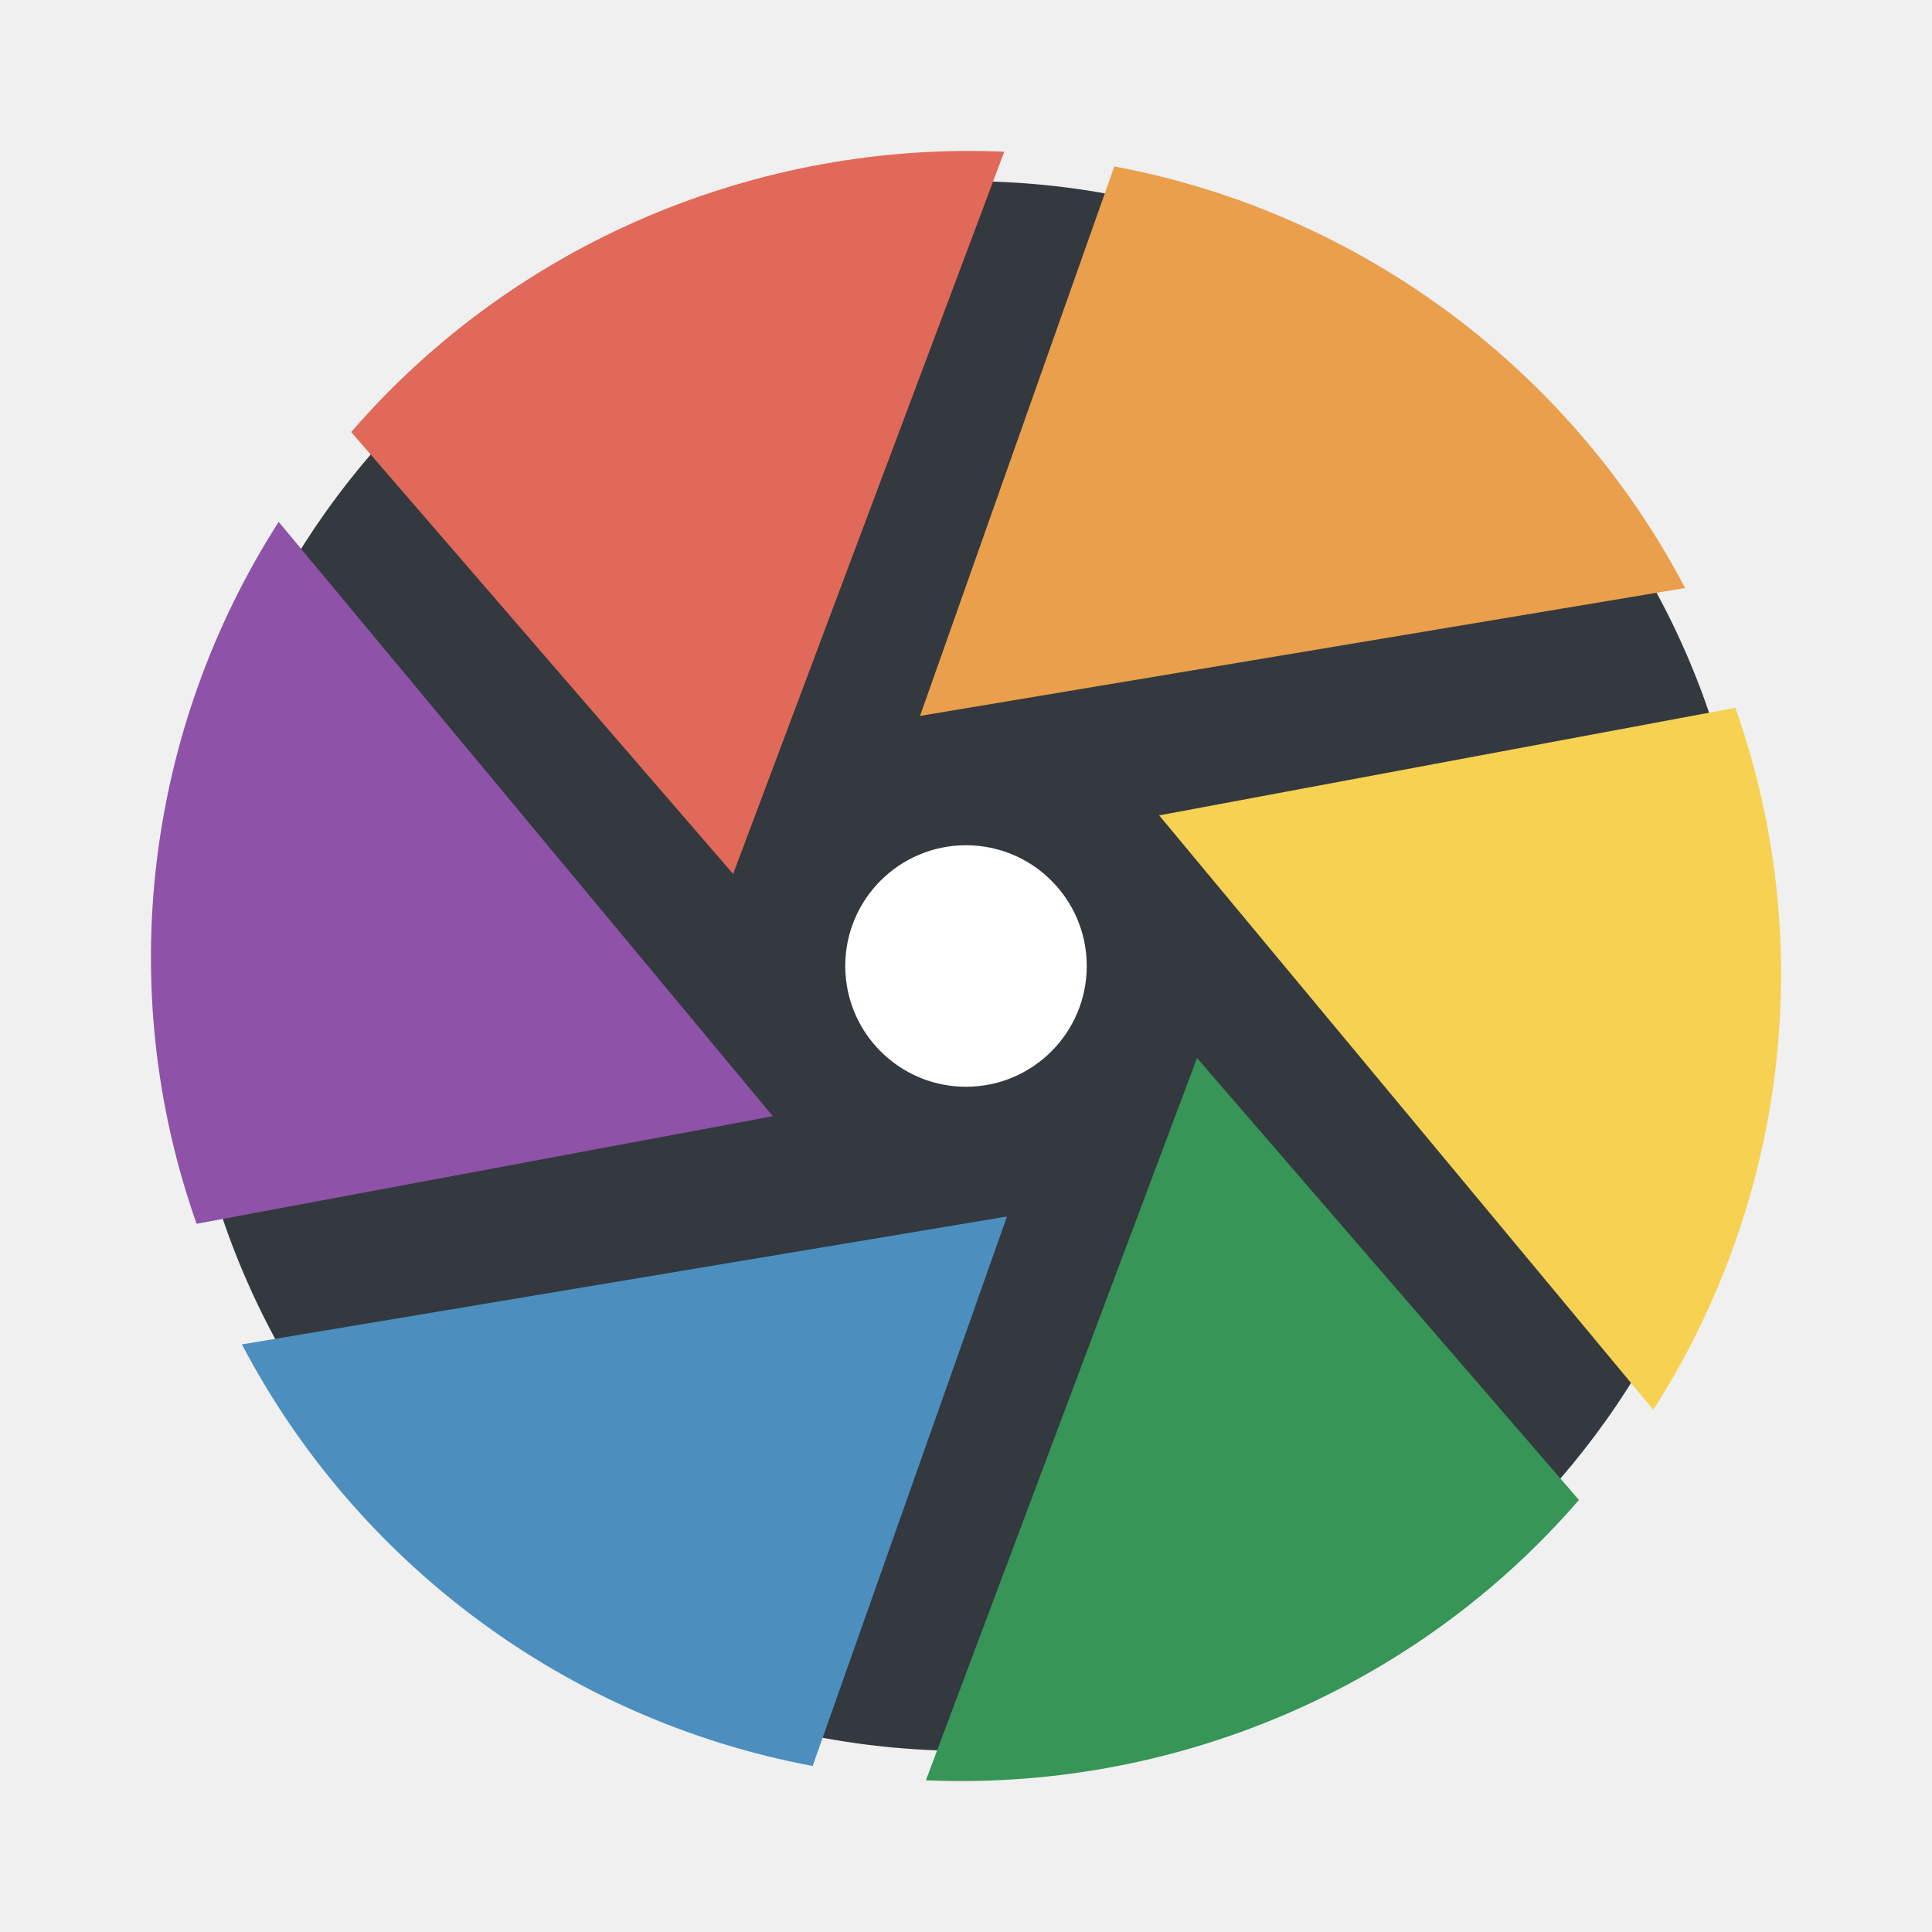
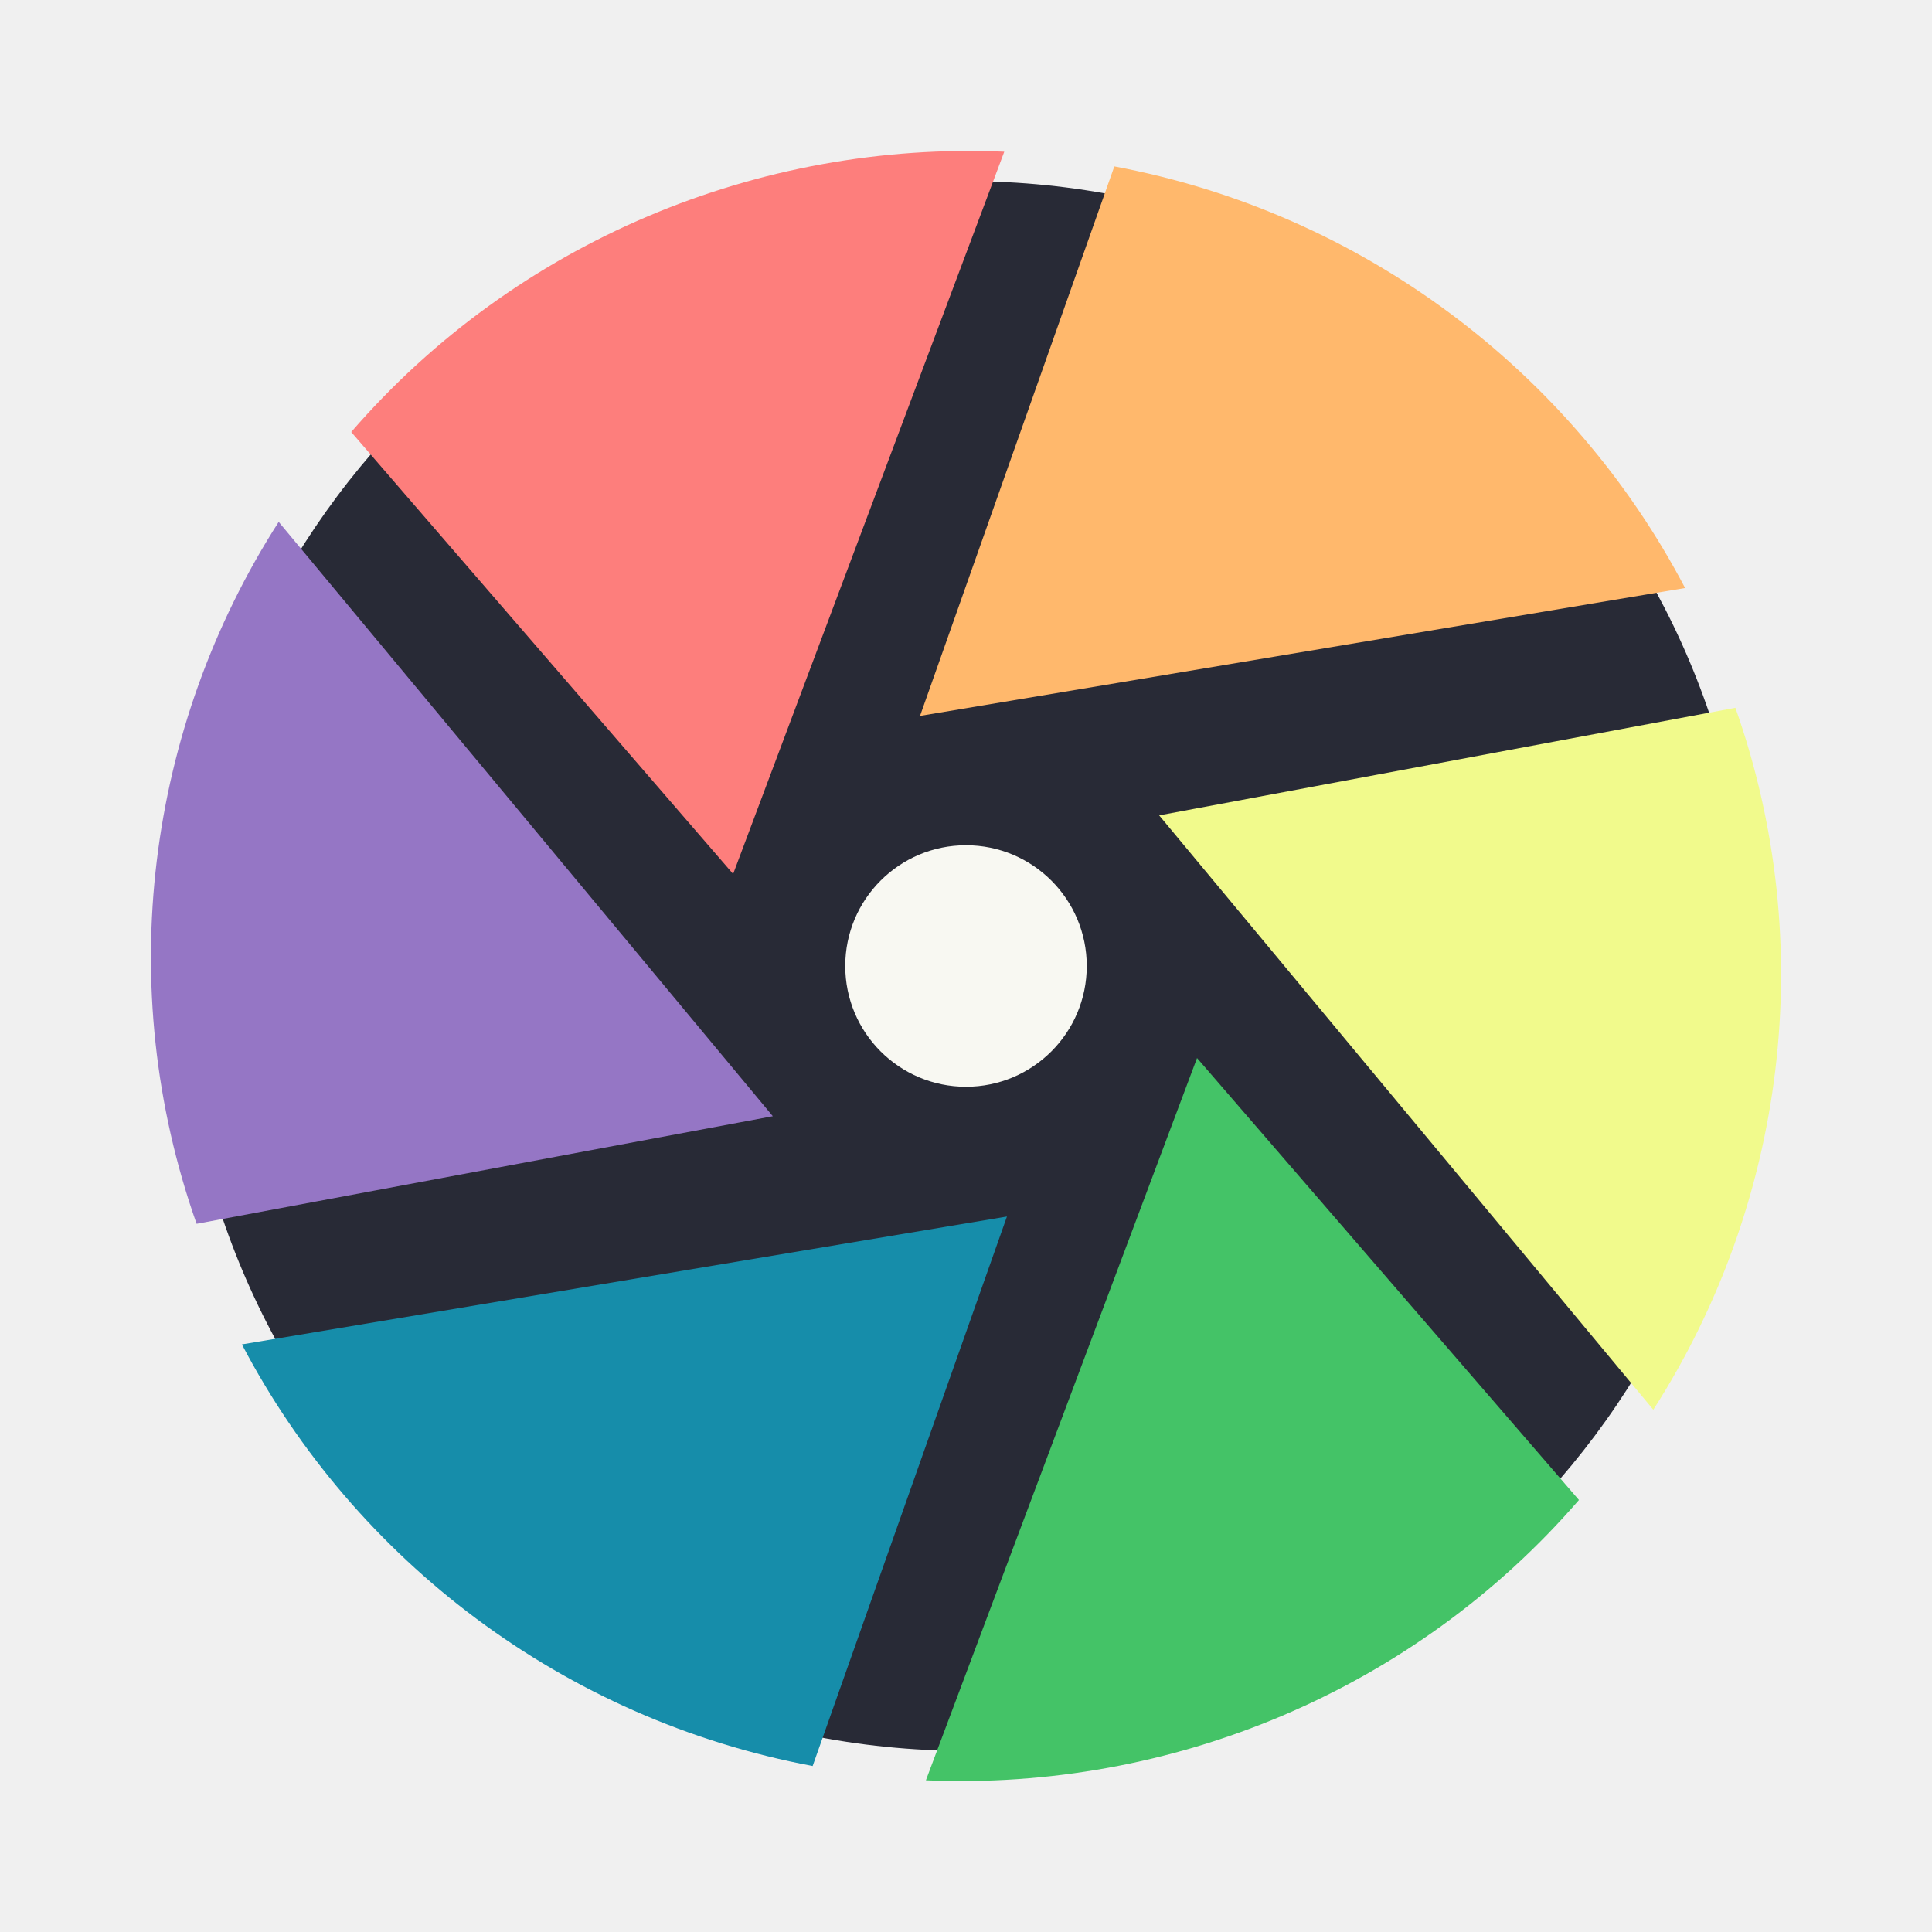
- <svg xmlns="http://www.w3.org/2000/svg" width="64" height="64" version="1.1">
-   <g transform="matrix(1.35 0 0 1.35 -.4 -22)" stroke-width=".741">
-     <g>
-       <circle cx="24" cy="40" r="19.259" fill="#33393e" />
-       <g stroke-width=".741">
-         <path d="m27.64 20.379-4.768 13.484 18.773-3.138c-2.781-5.306-7.906-9.204-14.009-10.346" fill="#e99f4b" />
-         <path d="m42.879 33.664-14.139 2.64 12.125 14.584c3.236-5.045 4.072-11.403 2.014-17.225" fill="#f6d152" />
-         <path d="m39.04 53.102-9.371-10.844-6.653 17.723c6.016 0.26 11.978-2.199 16.025-6.879" fill="#369557" />
-         <path d="m20.237 59.631 4.768-13.484-18.773 3.138c2.781 5.306 7.906 9.204 14.009 10.346" fill="#4c8fbf" />
-         <path d="m5.121 46.326 14.139-2.64-12.125-14.584c-3.236 5.045-4.072 11.403-2.014 17.225" fill="#8e52a8" />
+ <svg xmlns="http://www.w3.org/2000/svg" width="64" height="64" version="1.1" id="svg267">
+   <defs id="defs271" />
+   <g transform="matrix(1.35 0 0 1.35 -.4 -22)" stroke-width=".741" id="g265">
+     <g id="g259">
+       <circle cx="24" cy="40" r="19.259" fill="#282a3693e" id="circle245" style="fill:#282a36" />
+       <g stroke-width=".741" id="g257">
+         <path d="m27.64 20.379-4.768 13.484 18.773-3.138c-2.781-5.306-7.906-9.204-14.009-10.346" fill="#e99f4b" id="path247" style="fill:#ffb86c" />
+         <path d="m42.879 33.664-14.139 2.64 12.125 14.584c3.236-5.045 4.072-11.403 2.014-17.225" fill="#f6d152" id="path249" style="fill:#f1fa8c" />
+         <path d="m39.04 53.102-9.371-10.844-6.653 17.723c6.016 0.26 11.978-2.199 16.025-6.879" fill="#369557" id="path251" style="fill:#44c367" />
+         <path d="m20.237 59.631 4.768-13.484-18.773 3.138c2.781 5.306 7.906 9.204 14.009 10.346" fill="#4c8fbf" id="path253" style="fill:#168daa" />
+         <path d="m5.121 46.326 14.139-2.64-12.125-14.584c-3.236 5.045-4.072 11.403-2.014 17.225" fill="#8e52a8" id="path255" style="fill:#9576c5" />
      </g>
    </g>
-     <circle cx="24" cy="40" r="2.963" fill="#fff" stroke-width=".741" />
-     <path d="m8.915 26.898 9.371 10.844 6.653-17.723c-6.016-0.26-11.978 2.199-16.025 6.879" fill="#e06959" stroke-width=".741" />
+     <circle cx="24" cy="40" r="2.963" fill="#f8f8f2" stroke-width=".741" id="circle261" />
+     <path d="m8.915 26.898 9.371 10.844 6.653-17.723c-6.016-0.26-11.978 2.199-16.025 6.879" fill="#e06959" stroke-width=".741" id="path263" style="fill:#fd7e7c" />
  </g>
</svg>
